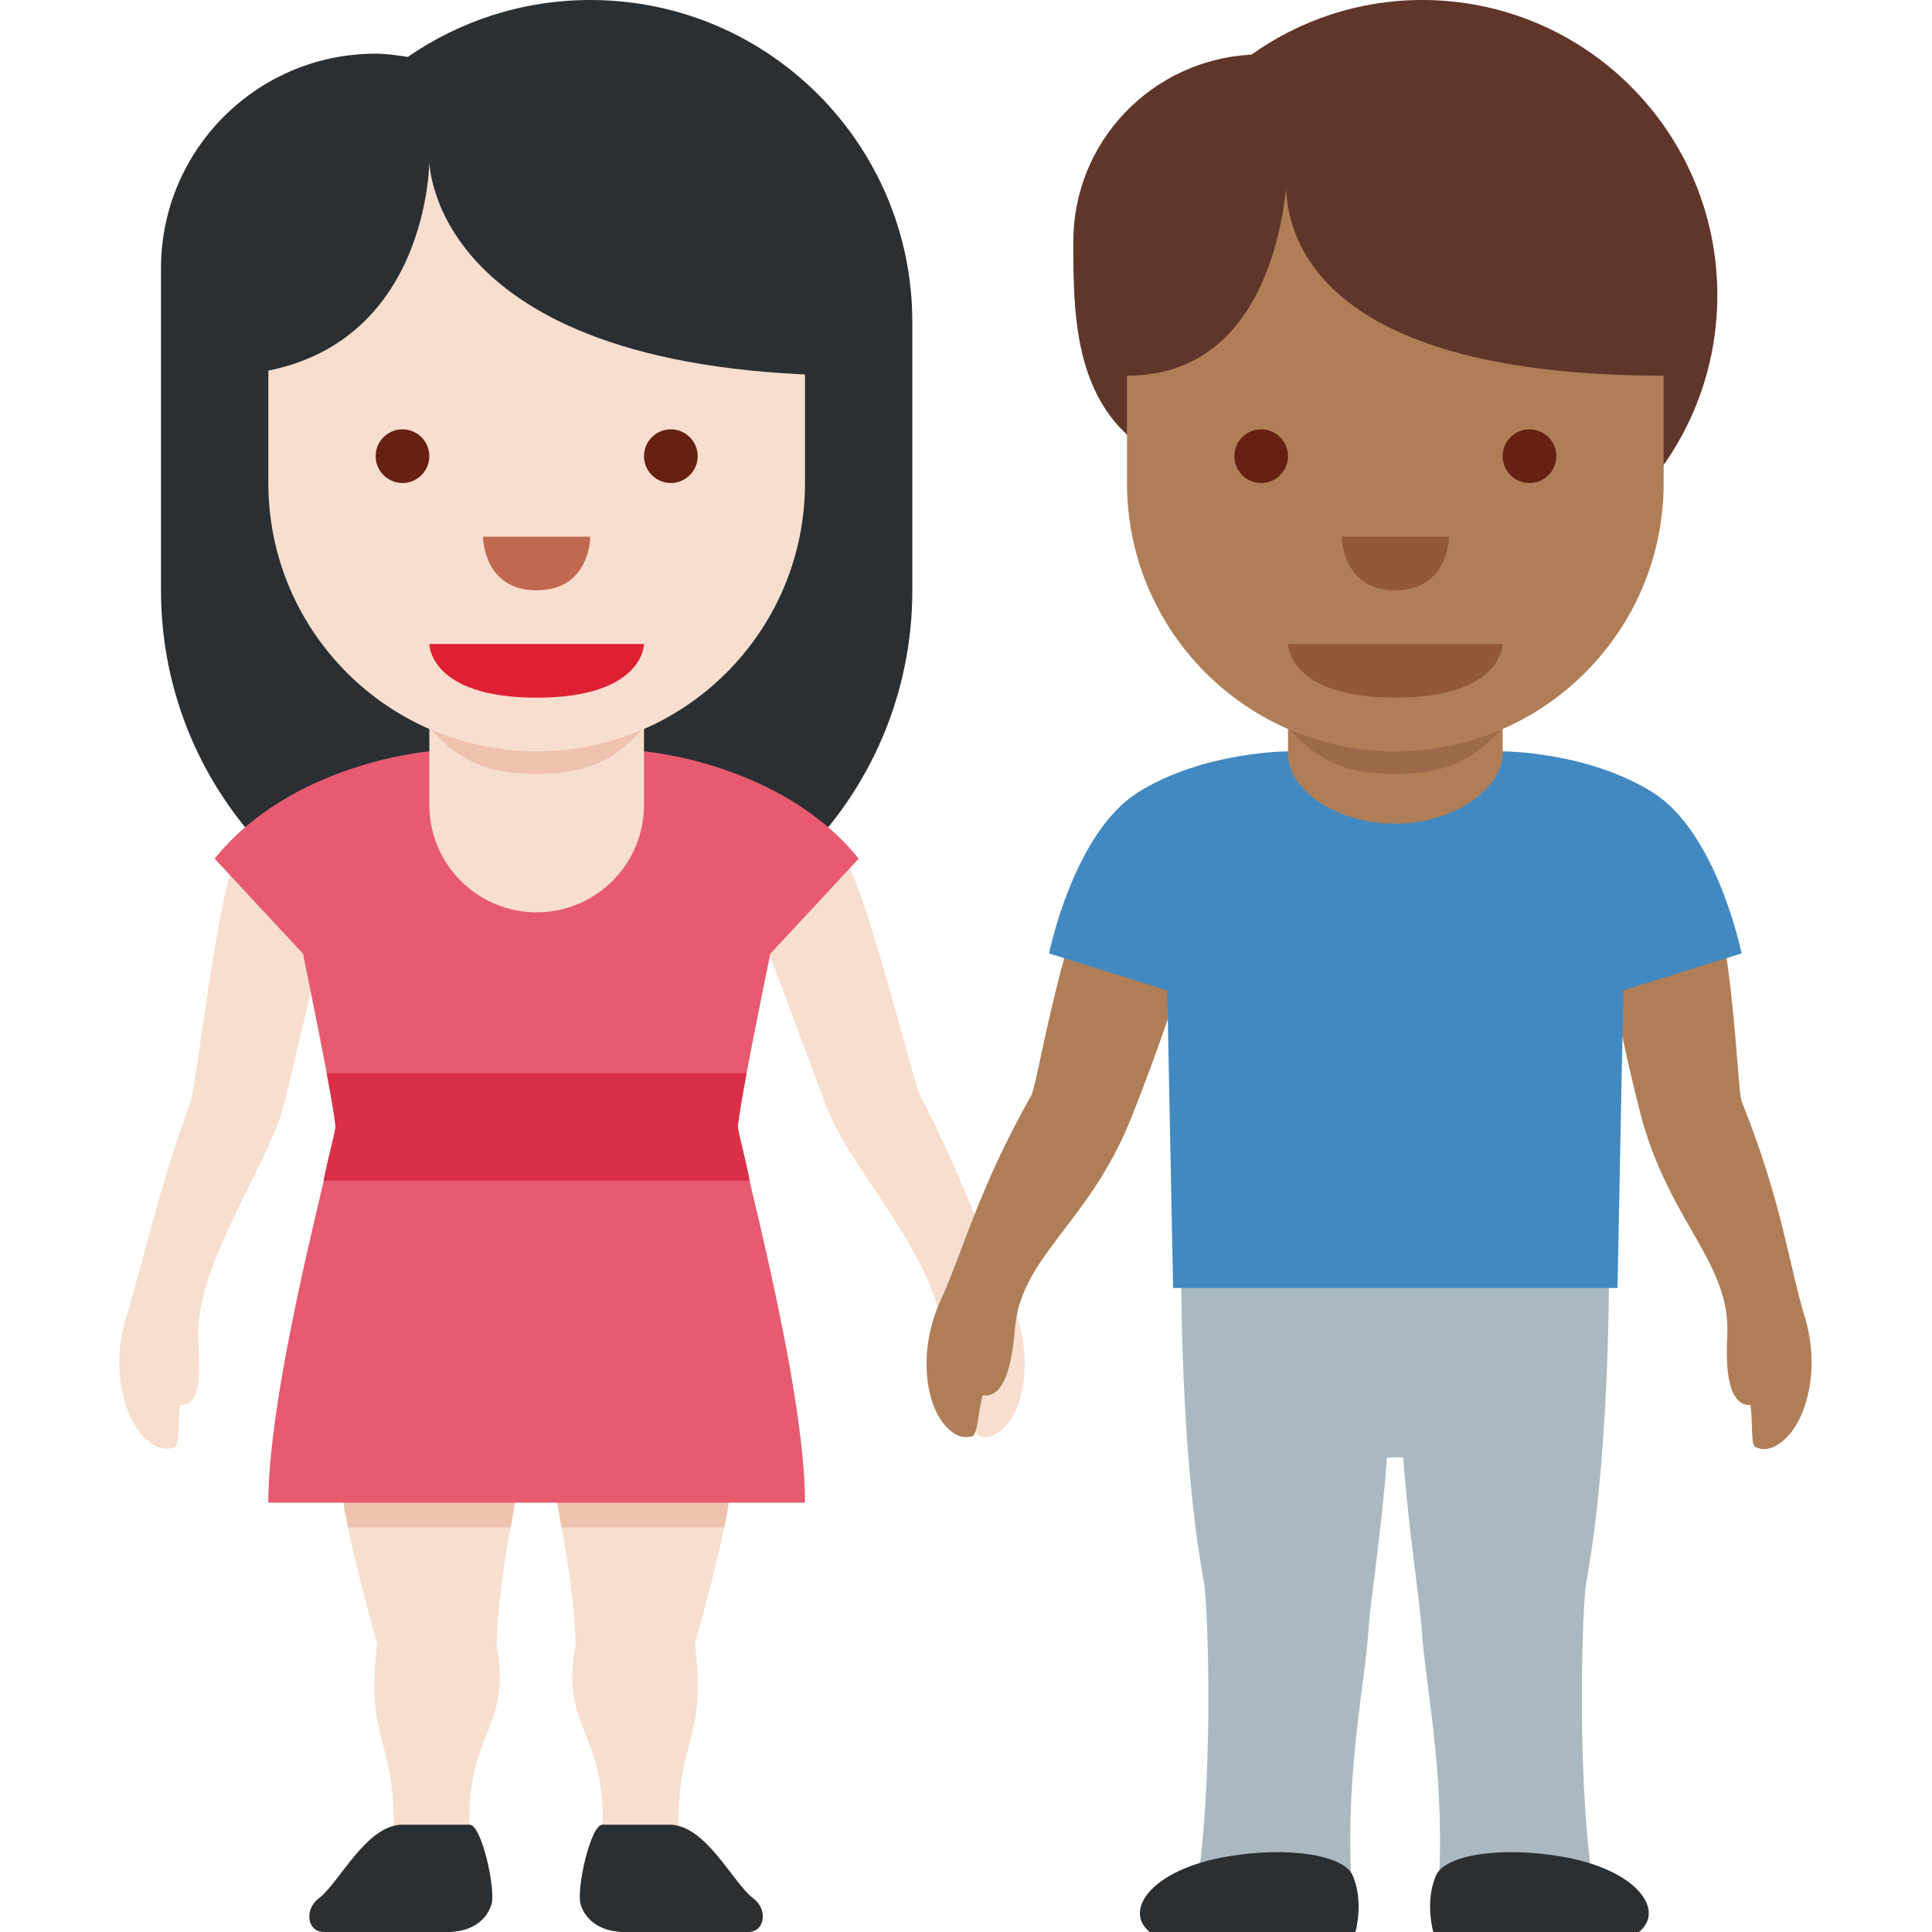
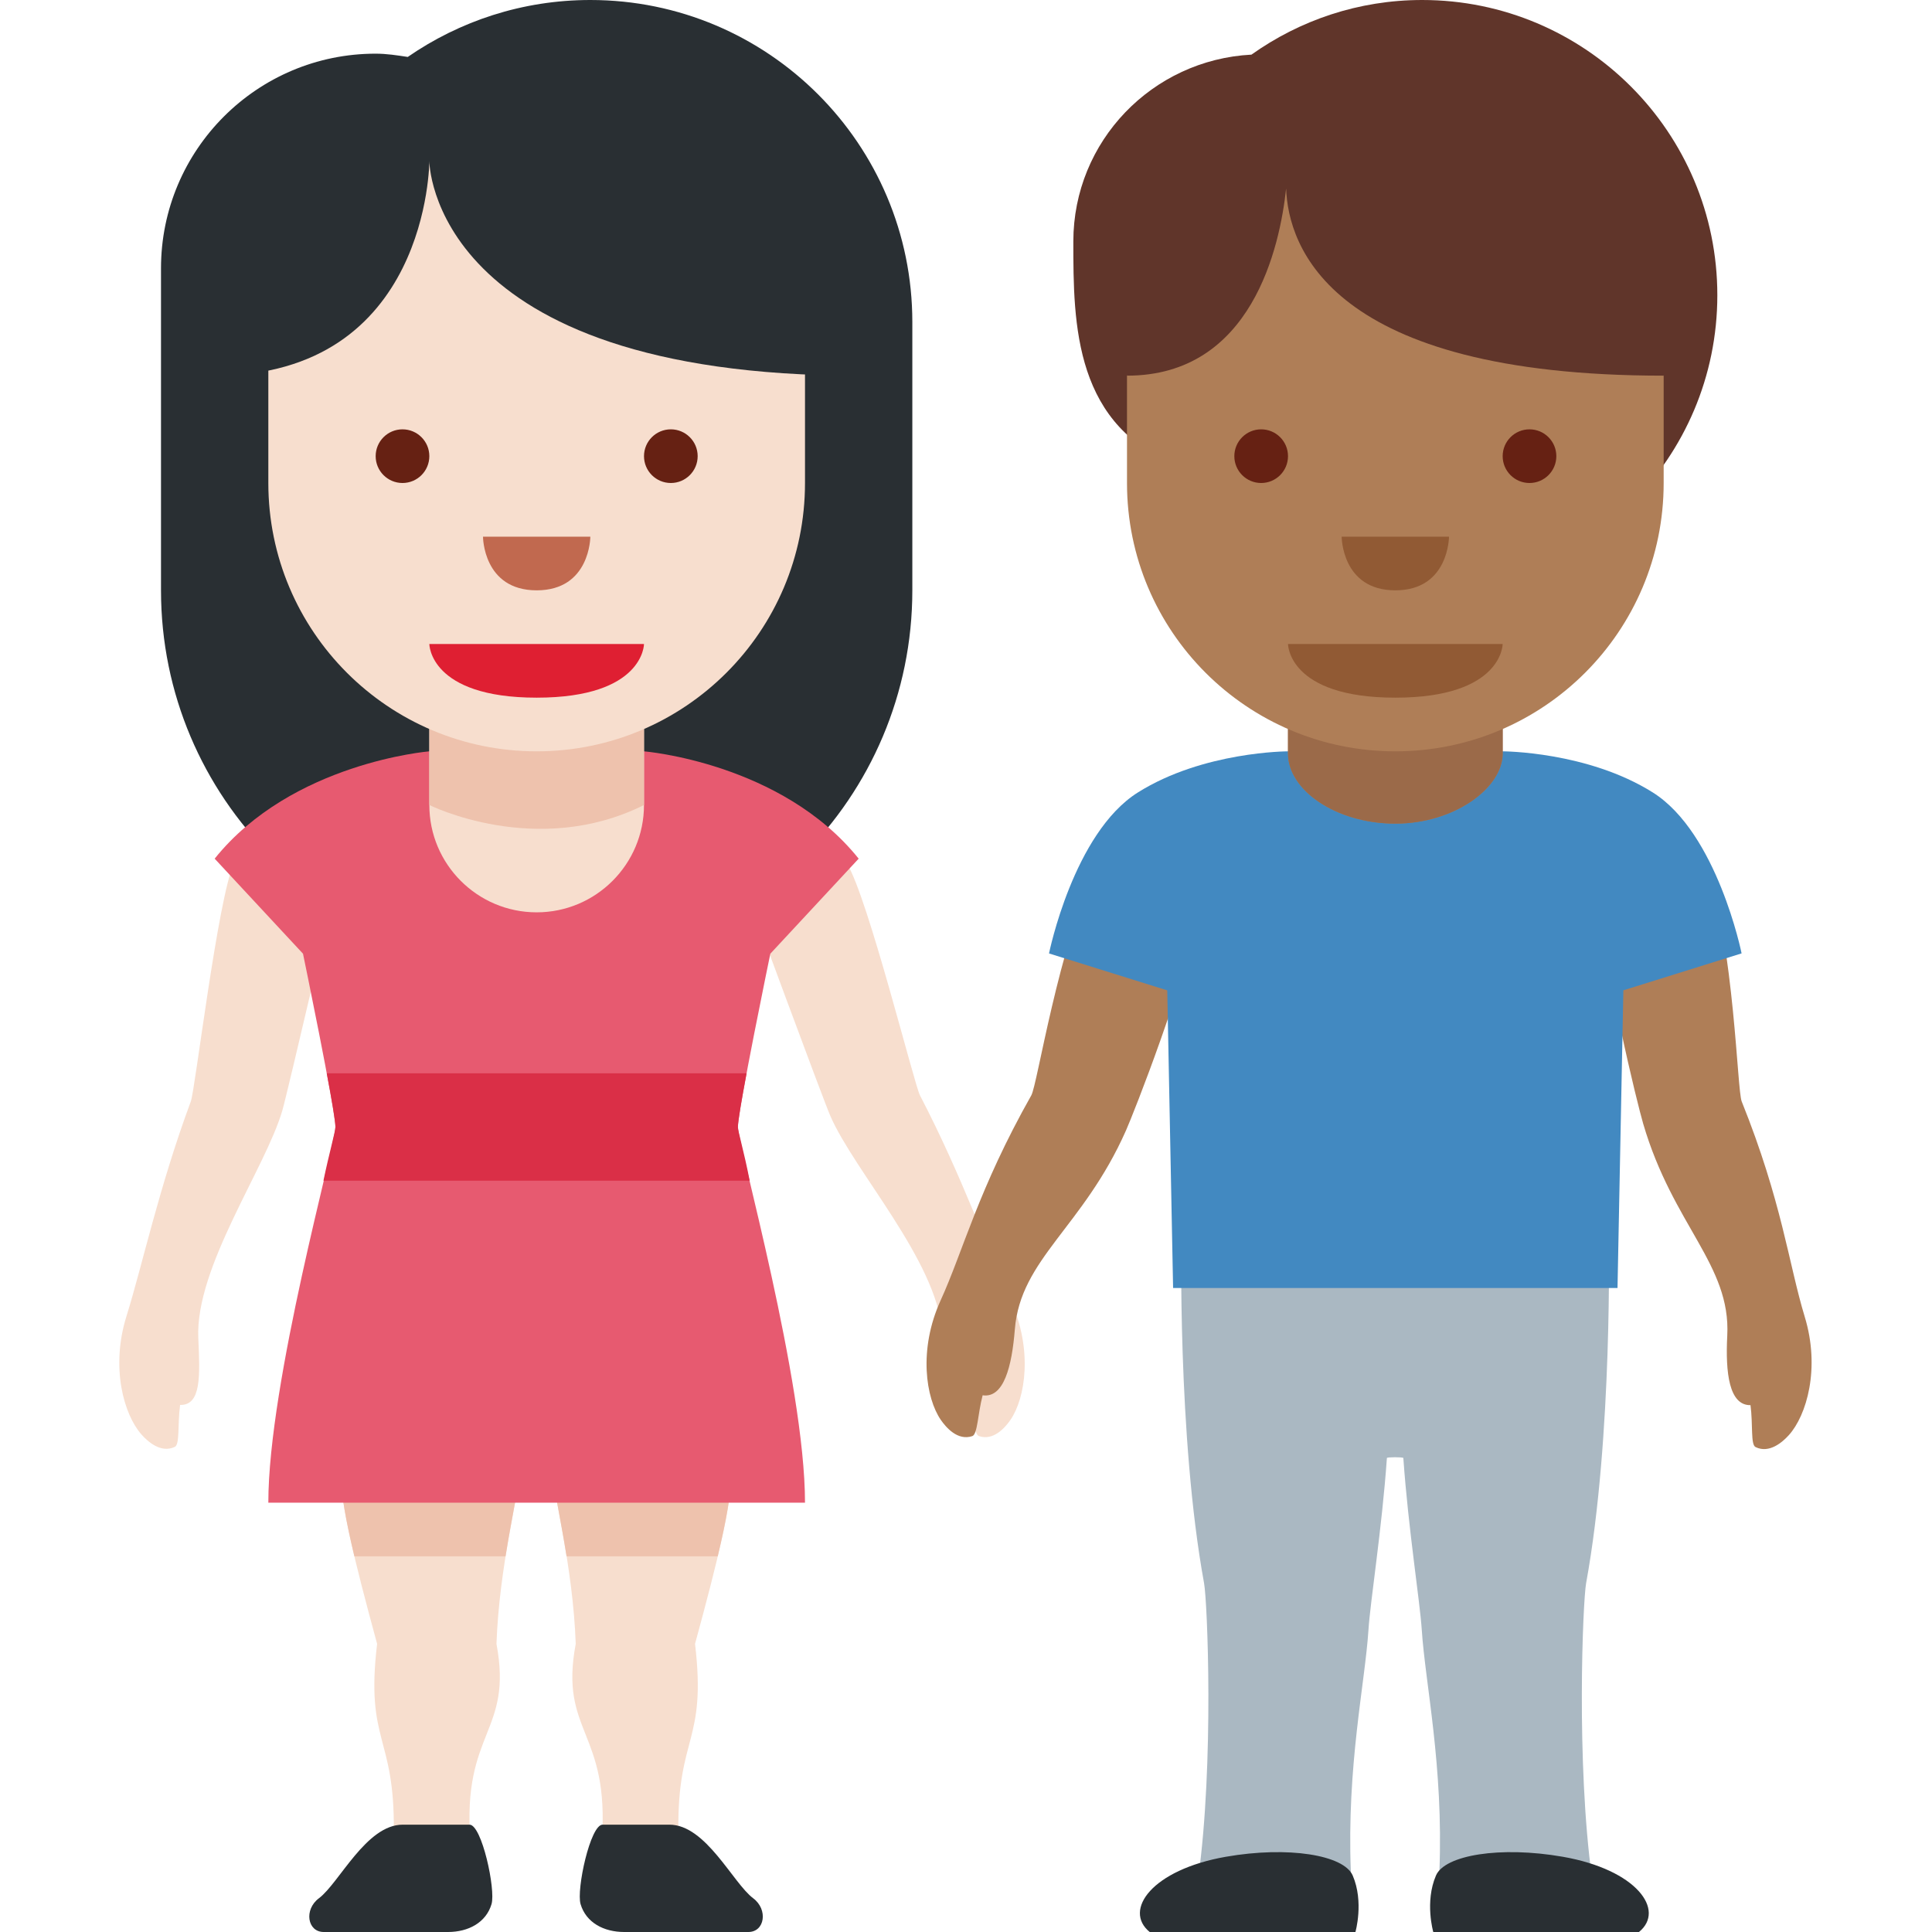
<svg xmlns="http://www.w3.org/2000/svg" viewBox="0 0 36 36">
  <path fill="#292F33" d="M11 0C9.736 0 8.565.393 7.598 1.061 7.401 1.031 7.205 1 7 1 4.791 1 3 2.791 3 5v6c0 3.866 3.134 7 7 7s7-3.134 7-7V6.001C17 2.687 14.314 0 11 0z" />
  <path fill="#F7DECE" d="M11.213 34.309c-.052.682 1.849.953 2.129.791.299-.173-.698-.623-.702-.977-.019-1.797.53-1.648.311-3.492.443-1.625.672-2.592.672-3.131 0-1.25-3.312-.766-3.312 0 0 .344.365 1.681.417 3.131-.313 1.659.641 1.615.485 3.678zm-2.448 0c.052.682-1.849.953-2.129.791-.299-.173.698-.623.702-.977.019-1.797-.53-1.648-.311-3.492-.443-1.625-.672-2.592-.672-3.131 0-1.25 3.313-.766 3.313 0 0 .344-.365 1.681-.417 3.131.311 1.659-.642 1.615-.486 3.678z" />
-   <path fill="#EEC2AD" d="M13.623 27.5c0-1.25-3.312-.766-3.312 0 0 .151.071.499.154.961h3.029c.084-.411.129-.729.129-.961zm-3.956 0c0-.766-3.312-1.25-3.312 0 0 .232.045.55.13.961h3.029c.082-.462.153-.81.153-.961z" />
+   <path fill="#EEC2AD" d="M10.311 27.5c0 .206.13.771.246 1.5h2.817c.164-.689.249-1.175.249-1.5 0-1.25-3.312-.766-3.312 0zm-3.957 0c0 .325.085.811.249 1.5H9.42c.116-.729.247-1.294.247-1.5 0-.766-3.313-1.25-3.313 0z" />
  <path fill="#F7DECE" d="M3.258 26.96c-.258.124-.503-.097-.619-.227-.328-.367-.583-1.246-.282-2.209.303-.973.6-2.384 1.199-4.002.081-.22.499-3.764.805-4.445.197-.437 1.28-.896 1.81-.807.529.089.246.651.105 1.13 0 0-.916 3.953-1.016 4.296-.316 1.079-1.624 2.918-1.565 4.237.031.692.06 1.255-.339 1.246-.049.362-.003.735-.098.781zm14.984-.2c.271.091.487-.159.586-.302.279-.405.422-1.309.004-2.227-.423-.927-.894-2.29-1.69-3.821-.108-.208-.966-3.672-1.355-4.309-.25-.409-1.382-.729-1.897-.574-.513.154-.162.676.037 1.134 0 0 1.403 3.807 1.546 4.135.449 1.031 1.977 2.691 2.082 4.008.056.69.097 1.253.492 1.194.094.353.095.729.195.762z" />
  <path fill="#292F33" d="M13.945 36c.305 0 .372-.418.089-.629-.379-.285-.88-1.371-1.561-1.371h-1.245c-.229 0-.49 1.209-.41 1.48.102.345.433.52.812.52h2.315zm-7.913 0c-.305 0-.372-.418-.089-.629.379-.285.88-1.371 1.561-1.371h1.245c.229 0 .49 1.209.41 1.48-.102.345-.433.52-.811.52H6.032z" />
  <path fill="#E75A70" d="M14.354 17.771L16 16c-1.438-1.792-4-2-4-2H8s-2.562.208-4 2l1.646 1.771S6.25 20.688 6.25 21 5 25.75 5 28h10c0-2.25-1.25-6.688-1.25-7s.604-3.229.604-3.229z" />
  <path fill="#DA2F47" d="M13.75 21c0-.106.07-.512.161-1H6.089c.092.488.161.894.161 1 0 .083-.122.509-.223 1h7.942c-.108-.558-.219-.917-.219-1z" />
  <path fill="#F7DECE" d="M8 11v4c0 1.104.896 2 2 2s2-.896 2-2v-4H8z" />
-   <path fill="#EEC2AD" d="M8 13.56c.608.687 1.178.859 1.998.859.819 0 1.394-.173 2.002-.859v-.812H8v.812z" />
+   <path fill="#EEC2AD" d="M12 11l-4 .019V15s2 1 4 0v-4z" />
  <path fill="#F7DECE" d="M15 3H5v6c0 2.762 2.238 5 5 5s5-2.237 5-5V3z" />
  <path fill="#292F33" d="M15 2H5L4 7c4 0 4-4 4-4s0 4 8 4l-1-5z" />
  <path fill="#DF1F32" d="M12 12H8s0 1 2 1 2-1 2-1z" />
  <circle fill="#662113" cx="7.5" cy="8.5" r=".5" />
  <circle fill="#662113" cx="12.5" cy="8.5" r=".5" />
  <path fill="#C1694F" d="M9 10h2s0 1-1 1-1-1-1-1z" />
  <path fill="#60352A" d="M26.5 0c-1.187 0-2.282.379-3.181 1.018C21.473 1.114 20 2.629 20 4.5c0 1.542.007 3.484 2.038 4.208C23.036 10.094 24.66 11 26.5 11c3.037 0 5.5-2.462 5.5-5.499C32 2.463 29.537 0 26.5 0z" />
  <path fill="#AF7E57" d="M18.117 26.76c-.271.091-.487-.159-.586-.302-.279-.405-.422-1.309-.004-2.227.423-.927.702-2.072 1.69-3.821.115-.204.494-2.746 1.242-4.354.202-.435 1.495-.684 2.009-.529.513.154-.005.98-.037 1.134-.344 1.651-1.305 4.077-1.45 4.404-.8 1.806-1.965 2.389-2.071 3.706-.055.69-.205 1.286-.6 1.228-.092.352-.094.728-.193.761zm14.595.204c.257.126.504-.094.62-.222.33-.365.591-1.242.296-2.208-.297-.975-.424-2.146-1.174-4.01-.087-.217-.129-2.787-.66-4.479-.143-.457-1.392-.875-1.922-.789-.529.086-.124.972-.112 1.129.124 1.682.758 4.213.859 4.556.556 1.895 1.634 2.627 1.566 3.946-.036.692.034 1.302.433 1.296.048.363 0 .735.094.781z" />
  <path fill="#AAB8C2" d="M29.555 29.5c.5-2.734.422-6.5.422-6.5h-7.963s-.078 3.766.422 6.5c.063.344.188 3.344-.109 5.5-.066.479 2.886.937 2.844-.125-.078-1.969.264-3.513.328-4.5.035-.547.25-1.875.344-3.208.011-.018.295-.018.306 0 .094 1.333.308 2.661.344 3.208.064.987.406 2.531.328 4.5-.042 1.062 2.91.604 2.844.125-.297-2.156-.172-5.156-.11-5.5z" />
  <path fill="#292F33" d="M30.54 36c.499-.406-.041-1.161-1.42-1.402-1.163-.203-2.2-.032-2.363.35-.212.493-.05 1.052-.05 1.052h3.833zm-9.117 0c-.499-.406.041-1.161 1.42-1.402 1.163-.203 2.2-.032 2.363.35.212.494.05 1.053.05 1.053L21.423 36z" />
  <path fill="#4289C1" d="M30.797 14.766C29.578 14 28 14 28 14h-4s-1.578 0-2.797.766c-1.201.754-1.656 3-1.656 3l2.203.688.109 5.546h8.281l.109-5.547 2.203-.688c.001.001-.454-2.245-1.655-2.999z" />
  <path fill="#AF7E57" d="M24 10.042v4c0 .682.896 1.305 2 1.305s2-.668 2-1.305v-4h-4z" />
-   <path fill="#9B6A49" d="M24 13.561c.608.687 1.178.859 1.998.859.819 0 1.394-.173 2.002-.859v-.812h-4v.812z" />
+   <path fill="#9B6A49" d="M24 14.042c0 .682.896 1.305 2 1.305s2-.668 2-1.305V11l-4 .019v3.023z" />
  <path fill="#AF7E57" d="M31 3H21v6c0 2.762 2.238 5 5 5s5-2.237 5-5V3z" />
  <path fill="#60352A" d="M21 2.5L20.5 5l.5 2c2.333 0 2.85-2.412 2.965-3.488C24.004 4.588 24.779 7 31 7l.5-2-.5-2.5H21z" />
  <path fill="#915A34" d="M28 12h-4s0 1 2 1 2-1 2-1z" />
  <circle fill="#662113" cx="23.5" cy="8.5" r=".5" />
  <circle fill="#662113" cx="28.5" cy="8.5" r=".5" />
  <path fill="#915A34" d="M25 10h2s0 1-1 1-1-1-1-1z" />
</svg>
